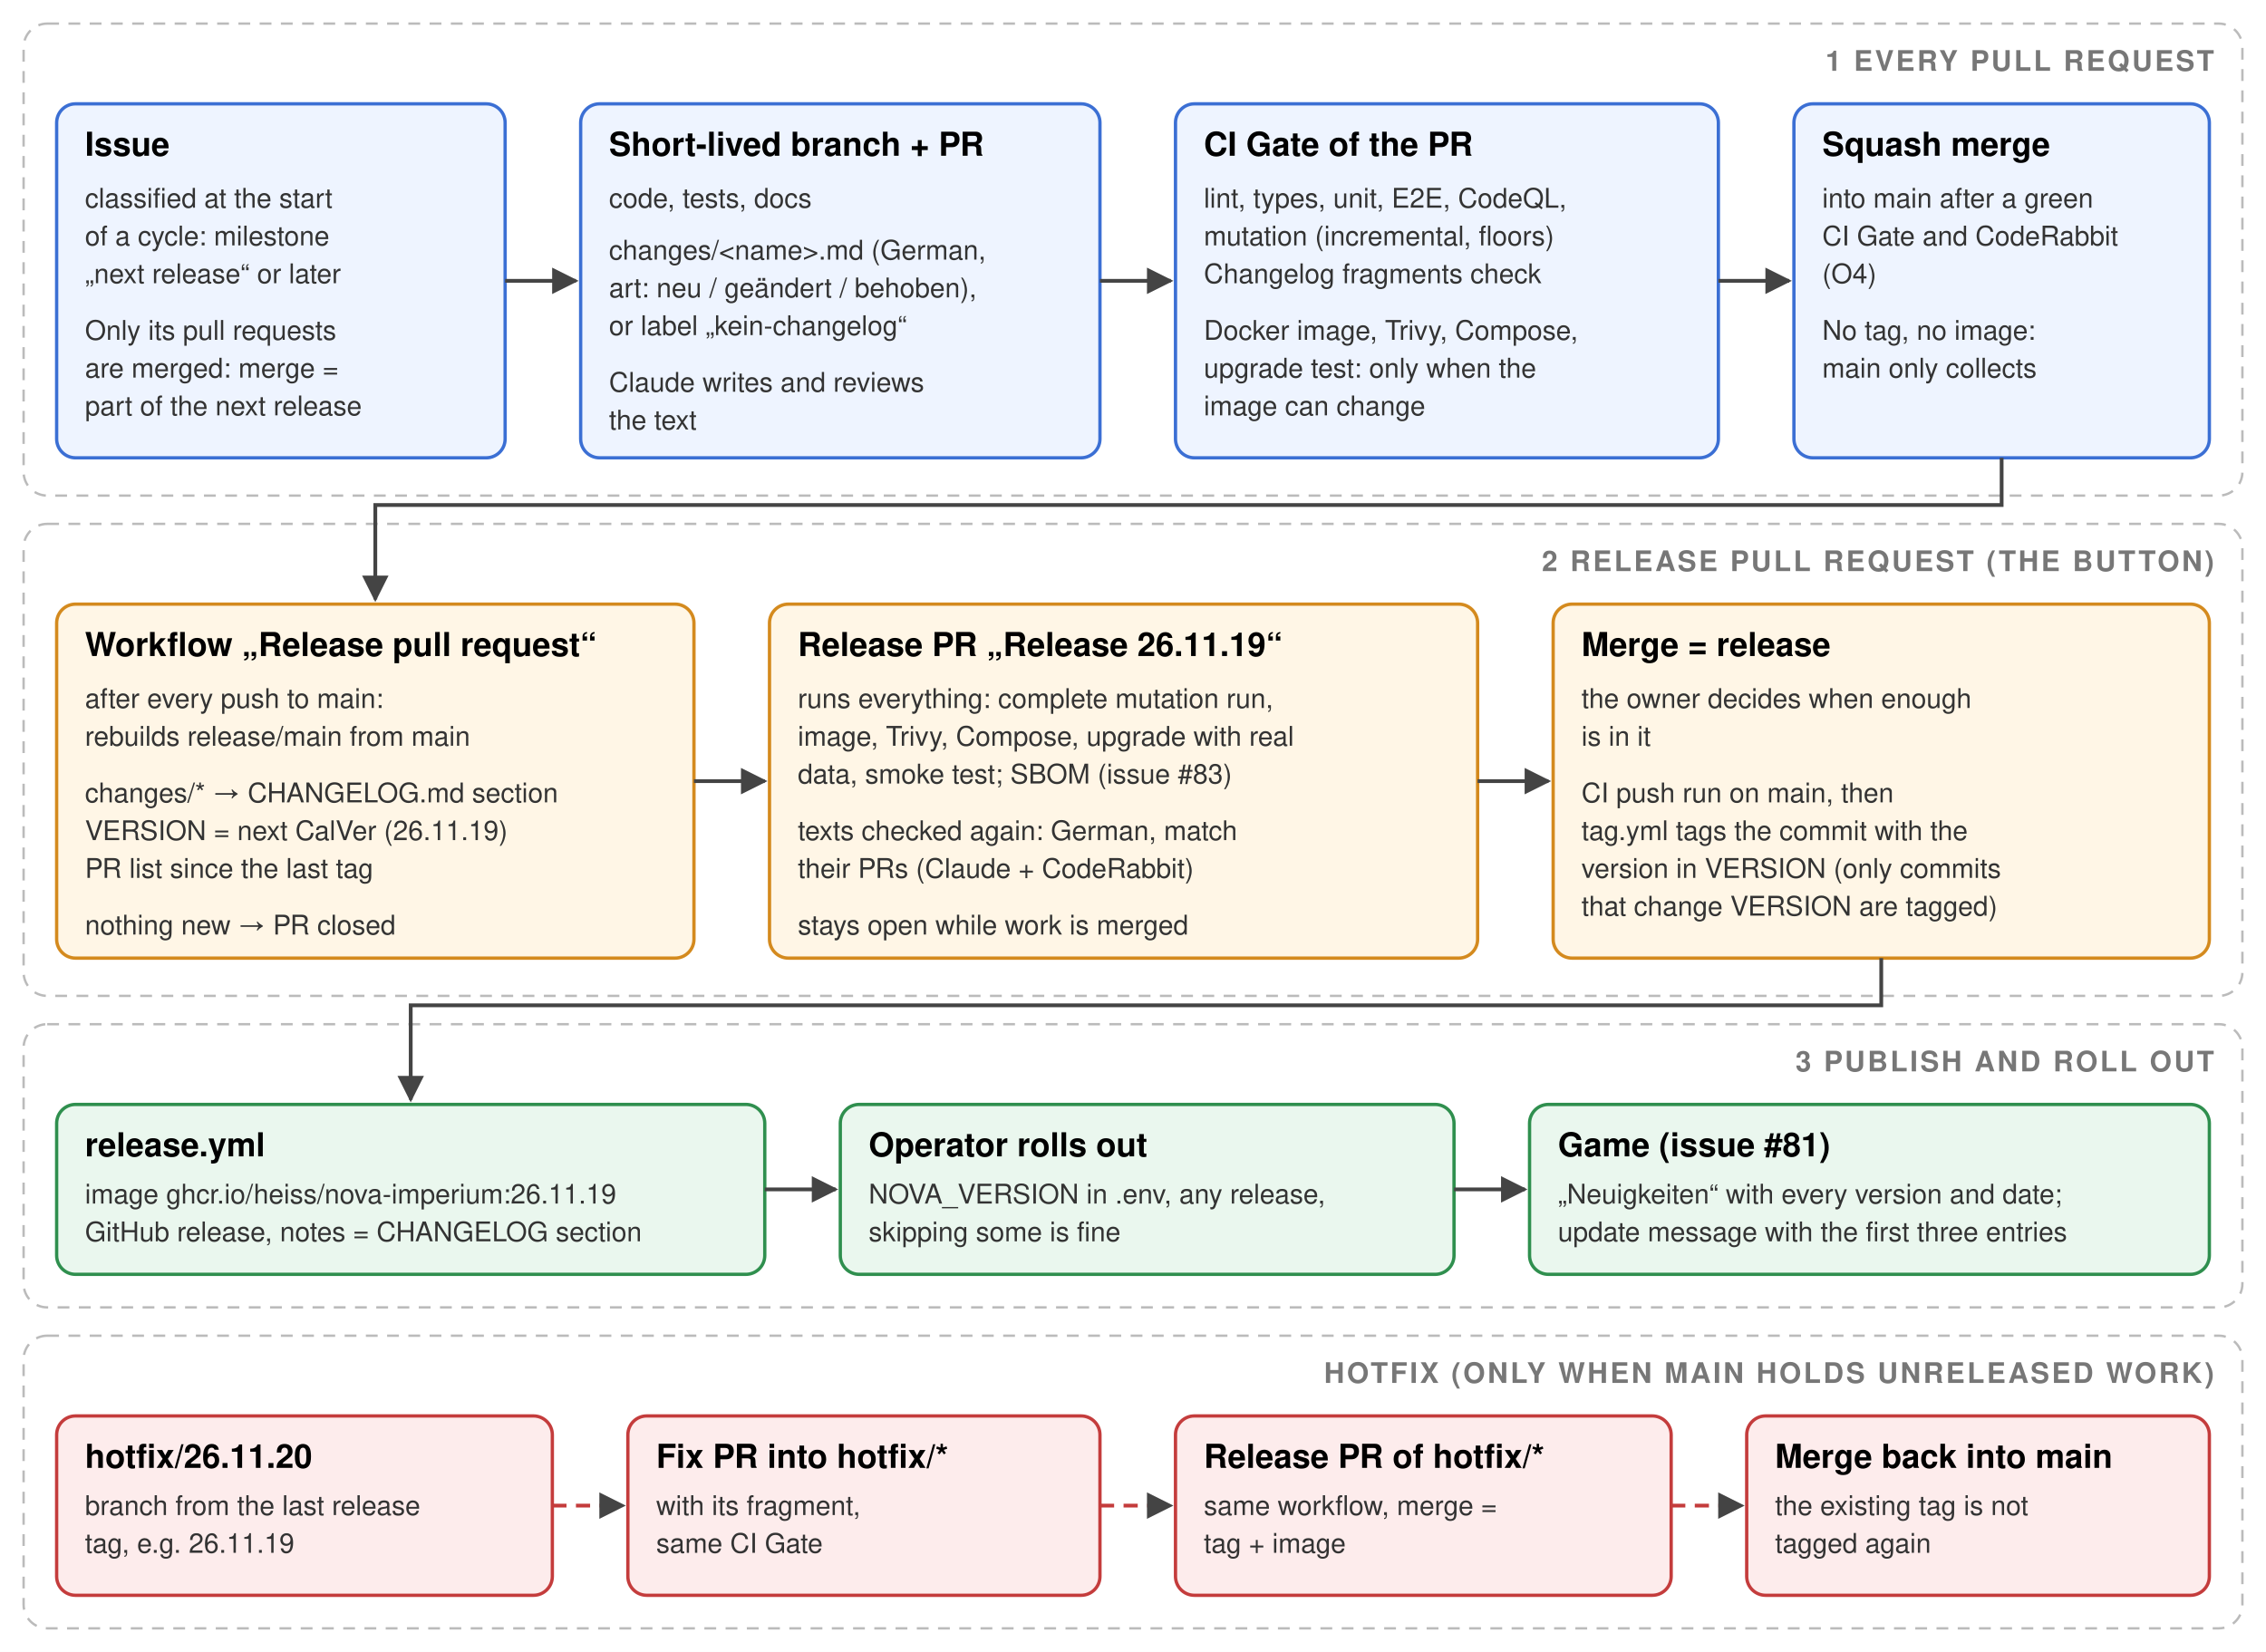
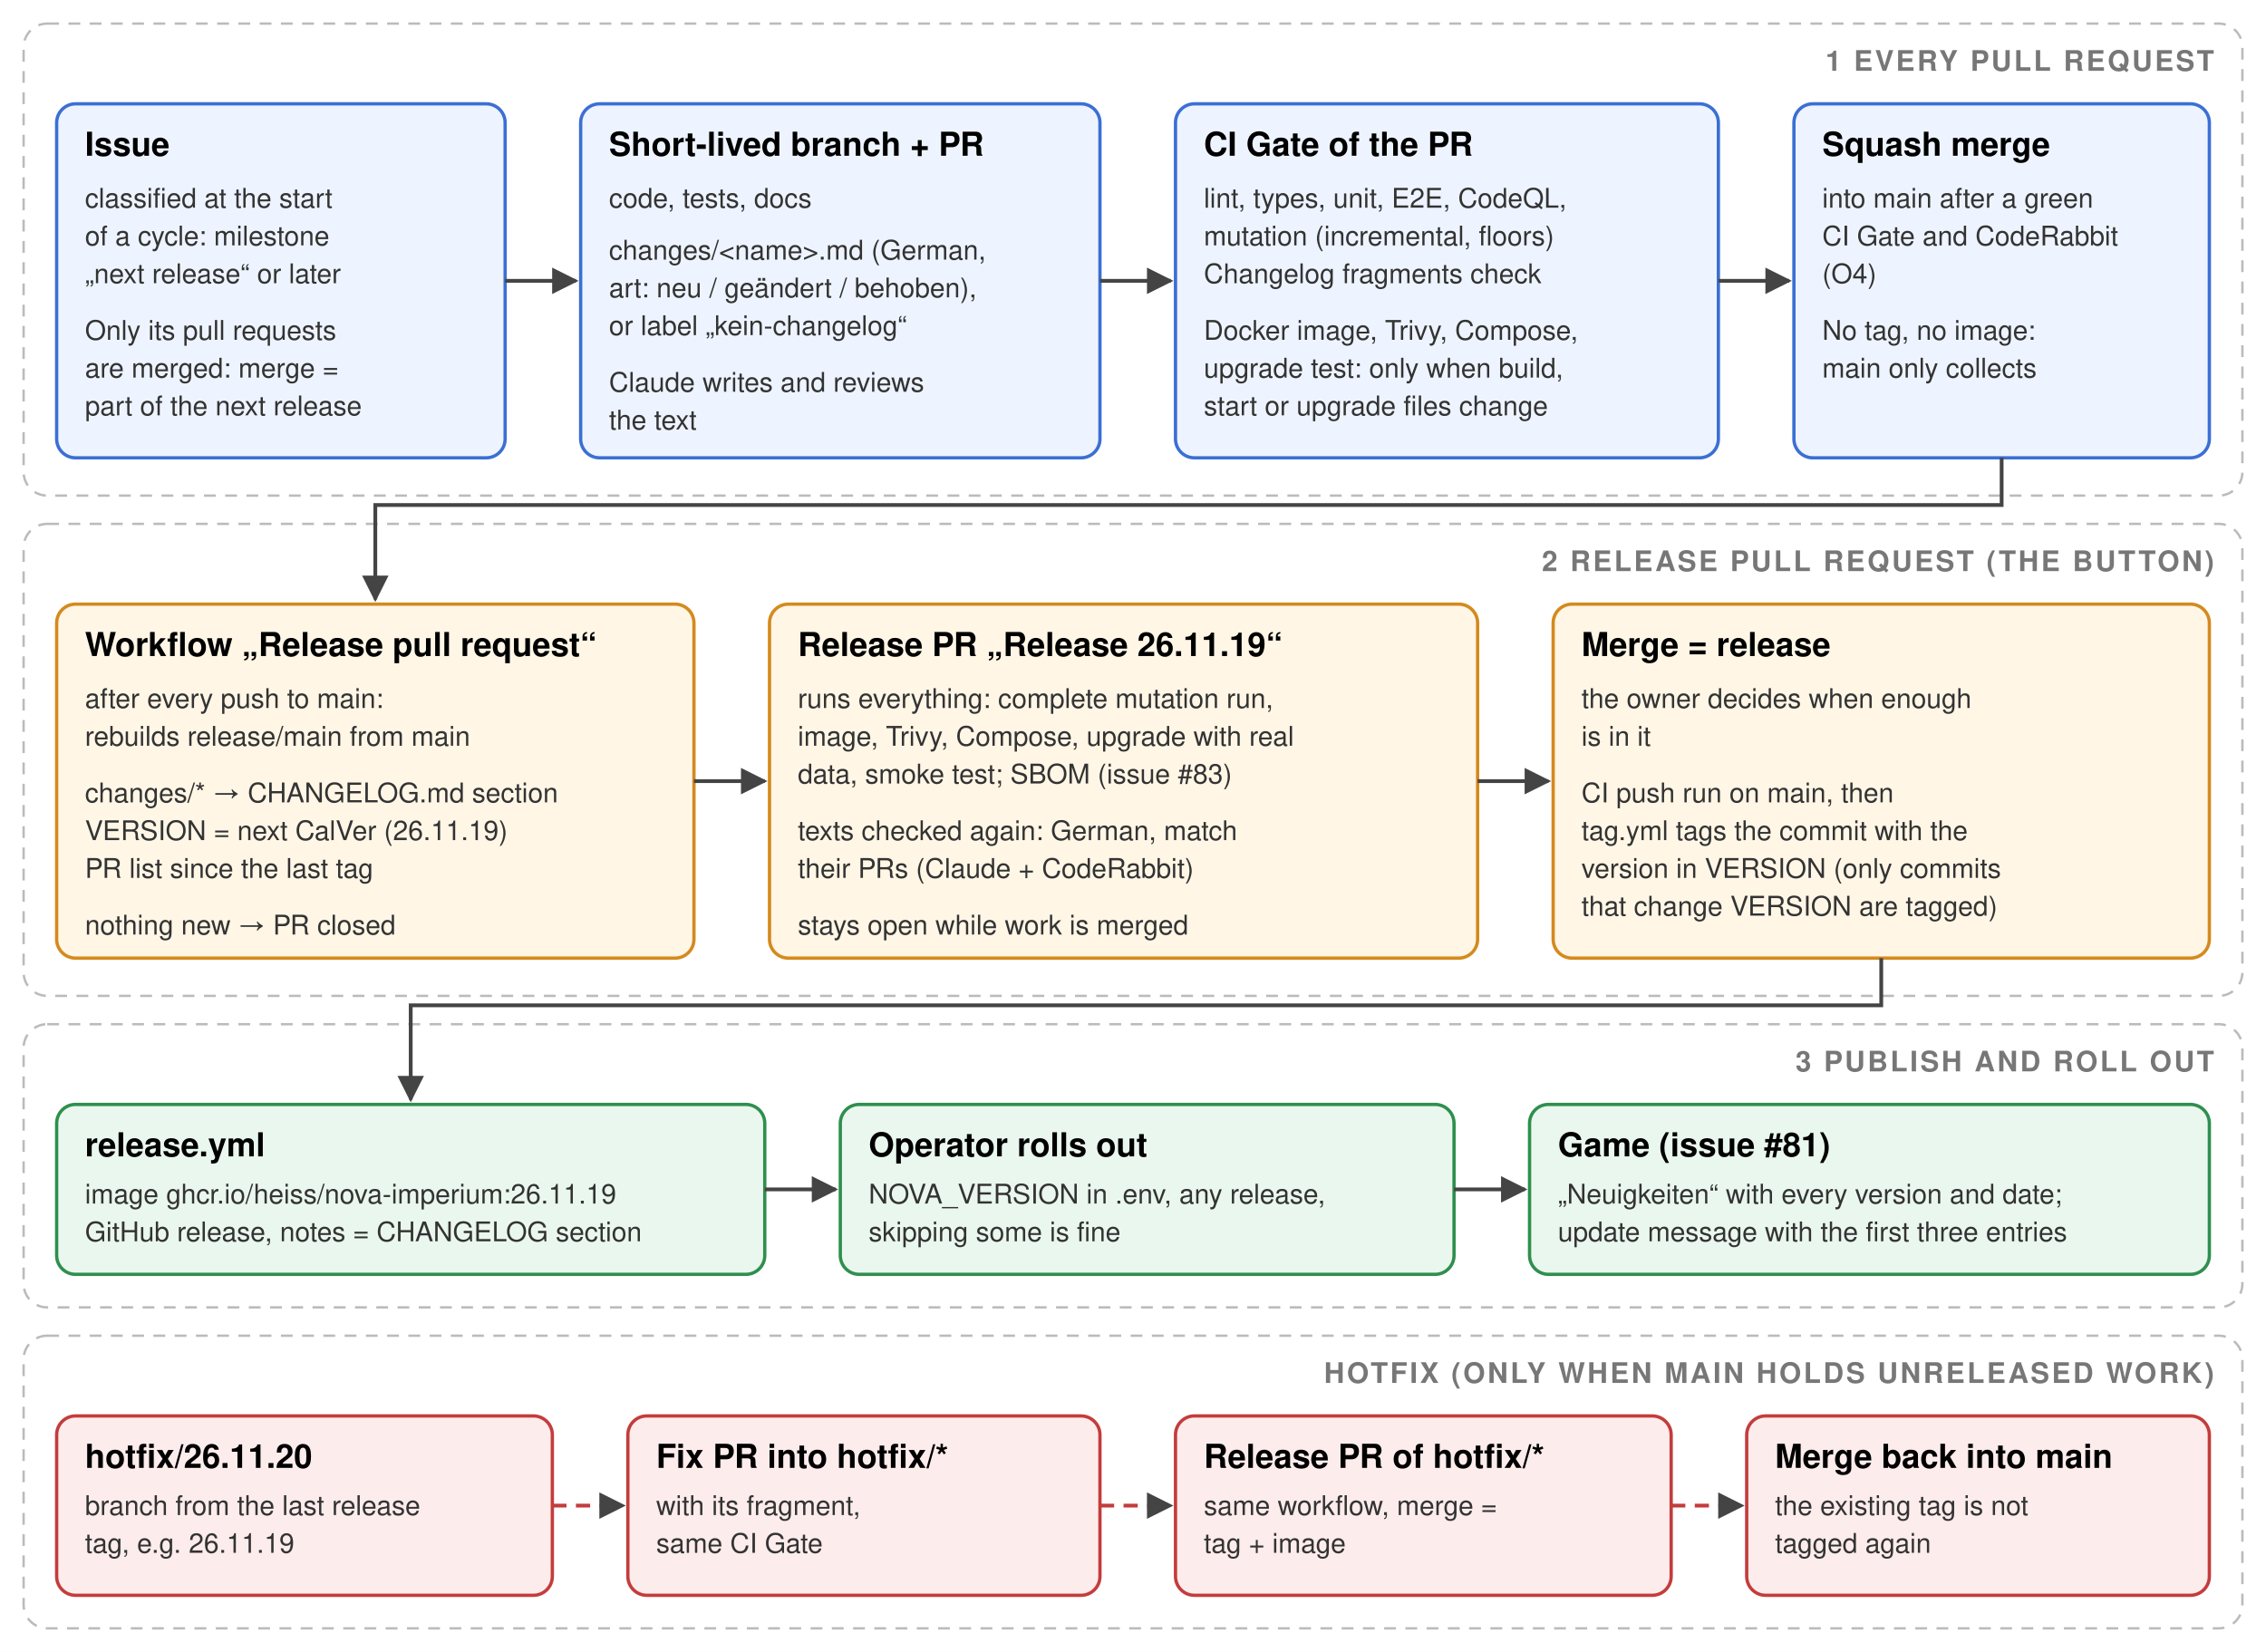
<svg xmlns="http://www.w3.org/2000/svg" viewBox="0 0 960 700" width="960" height="700" font-family="Helvetica, Arial, sans-serif" font-size="13">
  <defs>
    <marker id="arrow" viewBox="0 0 10 10" refX="9" refY="5" markerWidth="7" markerHeight="7" orient="auto-start-reverse">
      <path d="M0,0 L10,5 L0,10 z" fill="#444" />
    </marker>
    <style>
      .box { fill: #ffffff; stroke: #444; stroke-width: 1.4; rx: 8; }
      .dev { fill: #eef4ff; stroke: #3b6fd4; }
      .rel { fill: #fff6e6; stroke: #d48a1e; }
      .pub { fill: #eaf7ee; stroke: #2f8f4e; }
      .fix { fill: #fdecec; stroke: #c43c3c; }
      .lane { fill: none; stroke: #bbb; stroke-dasharray: 5 4; }
      .head { font-weight: bold; font-size: 14px; }
      .small { font-size: 11.5px; fill: #333; }
      .lanelabel { font-size: 12px; fill: #777; font-weight: bold; letter-spacing: 1px; }
      .flow { stroke: #444; stroke-width: 1.6; fill: none; marker-end: url(#arrow); }
      .hot { stroke: #c43c3c; stroke-width: 1.6; fill: none; marker-end: url(#arrow); stroke-dasharray: 6 4; }
    </style>
  </defs>
  <rect width="960" height="700" fill="#ffffff" />
  <rect class="lane" x="10" y="10" width="940" height="200" rx="10" />
  <text class="lanelabel" text-anchor="end" x="938" y="30">1  EVERY PULL REQUEST</text>
  <rect class="lane" x="10" y="222" width="940" height="200" rx="10" />
  <text class="lanelabel" text-anchor="end" x="938" y="242">2  RELEASE PULL REQUEST (THE BUTTON)</text>
  <rect class="lane" x="10" y="434" width="940" height="120" rx="10" />
  <text class="lanelabel" text-anchor="end" x="938" y="454">3  PUBLISH AND ROLL OUT</text>
  <rect class="lane" x="10" y="566" width="940" height="124" rx="10" />
  <text class="lanelabel" text-anchor="end" x="938" y="586">HOTFIX (ONLY WHEN MAIN HOLDS UNRELEASED WORK)</text>
  <rect class="box dev" x="24" y="44" width="190" height="150" rx="8" />
  <text class="head" x="36" y="66">Issue</text>
  <text class="small" x="36" y="88">classified at the start</text>
  <text class="small" x="36" y="104">of a cycle: milestone</text>
  <text class="small" x="36" y="120">„next release“ or later</text>
  <text class="small" x="36" y="144">Only its pull requests</text>
  <text class="small" x="36" y="160">are merged: merge =</text>
  <text class="small" x="36" y="176">part of the next release</text>
  <rect class="box dev" x="246" y="44" width="220" height="150" rx="8" />
  <text class="head" x="258" y="66">Short-lived branch + PR</text>
  <text class="small" x="258" y="88">code, tests, docs</text>
  <text class="small" x="258" y="110">changes/&lt;name&gt;.md (German,</text>
  <text class="small" x="258" y="126">art: neu / geändert / behoben),</text>
  <text class="small" x="258" y="142">or label „kein-changelog“</text>
  <text class="small" x="258" y="166">Claude writes and reviews</text>
  <text class="small" x="258" y="182">the text</text>
  <rect class="box dev" x="498" y="44" width="230" height="150" rx="8" />
  <text class="head" x="510" y="66">CI Gate of the PR</text>
  <text class="small" x="510" y="88">lint, types, unit, E2E, CodeQL,</text>
  <text class="small" x="510" y="104">mutation (incremental, floors)</text>
  <text class="small" x="510" y="120">Changelog fragments check</text>
  <text class="small" x="510" y="144">Docker image, Trivy, Compose,</text>
-   <text class="small" x="510" y="160">upgrade test: only when the</text>
-   <text class="small" x="510" y="176">image can change</text>
+   <text class="small" x="510" y="160">upgrade test: only when build,</text>
+   <text class="small" x="510" y="176">start or upgrade files change</text>
  <rect class="box dev" x="760" y="44" width="176" height="150" rx="8" />
  <text class="head" x="772" y="66">Squash merge</text>
  <text class="small" x="772" y="88">into main after a green</text>
  <text class="small" x="772" y="104">CI Gate and CodeRabbit</text>
  <text class="small" x="772" y="120">(O4)</text>
  <text class="small" x="772" y="144">No tag, no image:</text>
  <text class="small" x="772" y="160">main only collects</text>
  <path class="flow" d="M214,119 H244" />
  <path class="flow" d="M466,119 H496" />
  <path class="flow" d="M728,119 H758" />
  <rect class="box rel" x="24" y="256" width="270" height="150" rx="8" />
  <text class="head" x="36" y="278">Workflow „Release pull request“</text>
  <text class="small" x="36" y="300">after every push to main:</text>
  <text class="small" x="36" y="316">rebuilds release/main from main</text>
  <text class="small" x="36" y="340">changes/* → CHANGELOG.md section</text>
  <text class="small" x="36" y="356">VERSION = next CalVer (26.11.19)</text>
  <text class="small" x="36" y="372">PR list since the last tag</text>
  <text class="small" x="36" y="396">nothing new → PR closed</text>
  <rect class="box rel" x="326" y="256" width="300" height="150" rx="8" />
  <text class="head" x="338" y="278">Release PR „Release 26.11.19“</text>
  <text class="small" x="338" y="300">runs everything: complete mutation run,</text>
  <text class="small" x="338" y="316">image, Trivy, Compose, upgrade with real</text>
  <text class="small" x="338" y="332">data, smoke test; SBOM (issue #83)</text>
  <text class="small" x="338" y="356">texts checked again: German, match</text>
  <text class="small" x="338" y="372">their PRs (Claude + CodeRabbit)</text>
  <text class="small" x="338" y="396">stays open while work is merged</text>
  <rect class="box rel" x="658" y="256" width="278" height="150" rx="8" />
  <text class="head" x="670" y="278">Merge = release</text>
  <text class="small" x="670" y="300">the owner decides when enough</text>
  <text class="small" x="670" y="316">is in it</text>
  <text class="small" x="670" y="340">CI push run on main, then</text>
  <text class="small" x="670" y="356">tag.yml tags the commit with the</text>
  <text class="small" x="670" y="372">version in VERSION (only commits</text>
  <text class="small" x="670" y="388">that change VERSION are tagged)</text>
  <path class="flow" d="M848,194 V214 H159 V254" />
  <path class="flow" d="M294,331 H324" />
  <path class="flow" d="M626,331 H656" />
  <rect class="box pub" x="24" y="468" width="300" height="72" rx="8" />
  <text class="head" x="36" y="490">release.yml</text>
  <text class="small" x="36" y="510">image ghcr.io/heiss/nova-imperium:26.11.19</text>
  <text class="small" x="36" y="526">GitHub release, notes = CHANGELOG section</text>
  <rect class="box pub" x="356" y="468" width="260" height="72" rx="8" />
  <text class="head" x="368" y="490">Operator rolls out</text>
  <text class="small" x="368" y="510">NOVA_VERSION in .env, any release,</text>
  <text class="small" x="368" y="526">skipping some is fine</text>
  <rect class="box pub" x="648" y="468" width="288" height="72" rx="8" />
  <text class="head" x="660" y="490">Game (issue #81)</text>
  <text class="small" x="660" y="510">„Neuigkeiten“ with every version and date;</text>
  <text class="small" x="660" y="526">update message with the first three entries</text>
  <path class="flow" d="M797,406 V426 H174 V466" />
  <path class="flow" d="M324,504 H354" />
  <path class="flow" d="M616,504 H646" />
  <rect class="box fix" x="24" y="600" width="210" height="76" rx="8" />
  <text class="head" x="36" y="622">hotfix/26.11.20</text>
  <text class="small" x="36" y="642">branch from the last release</text>
  <text class="small" x="36" y="658">tag, e.g. 26.11.19</text>
  <rect class="box fix" x="266" y="600" width="200" height="76" rx="8" />
  <text class="head" x="278" y="622">Fix PR into hotfix/*</text>
  <text class="small" x="278" y="642">with its fragment,</text>
  <text class="small" x="278" y="658">same CI Gate</text>
  <rect class="box fix" x="498" y="600" width="210" height="76" rx="8" />
  <text class="head" x="510" y="622">Release PR of hotfix/*</text>
  <text class="small" x="510" y="642">same workflow, merge =</text>
  <text class="small" x="510" y="658">tag + image</text>
  <rect class="box fix" x="740" y="600" width="196" height="76" rx="8" />
  <text class="head" x="752" y="622">Merge back into main</text>
  <text class="small" x="752" y="642">the existing tag is not</text>
  <text class="small" x="752" y="658">tagged again</text>
  <path class="hot" d="M234,638 H264" />
  <path class="hot" d="M466,638 H496" />
  <path class="hot" d="M708,638 H738" />
</svg>
